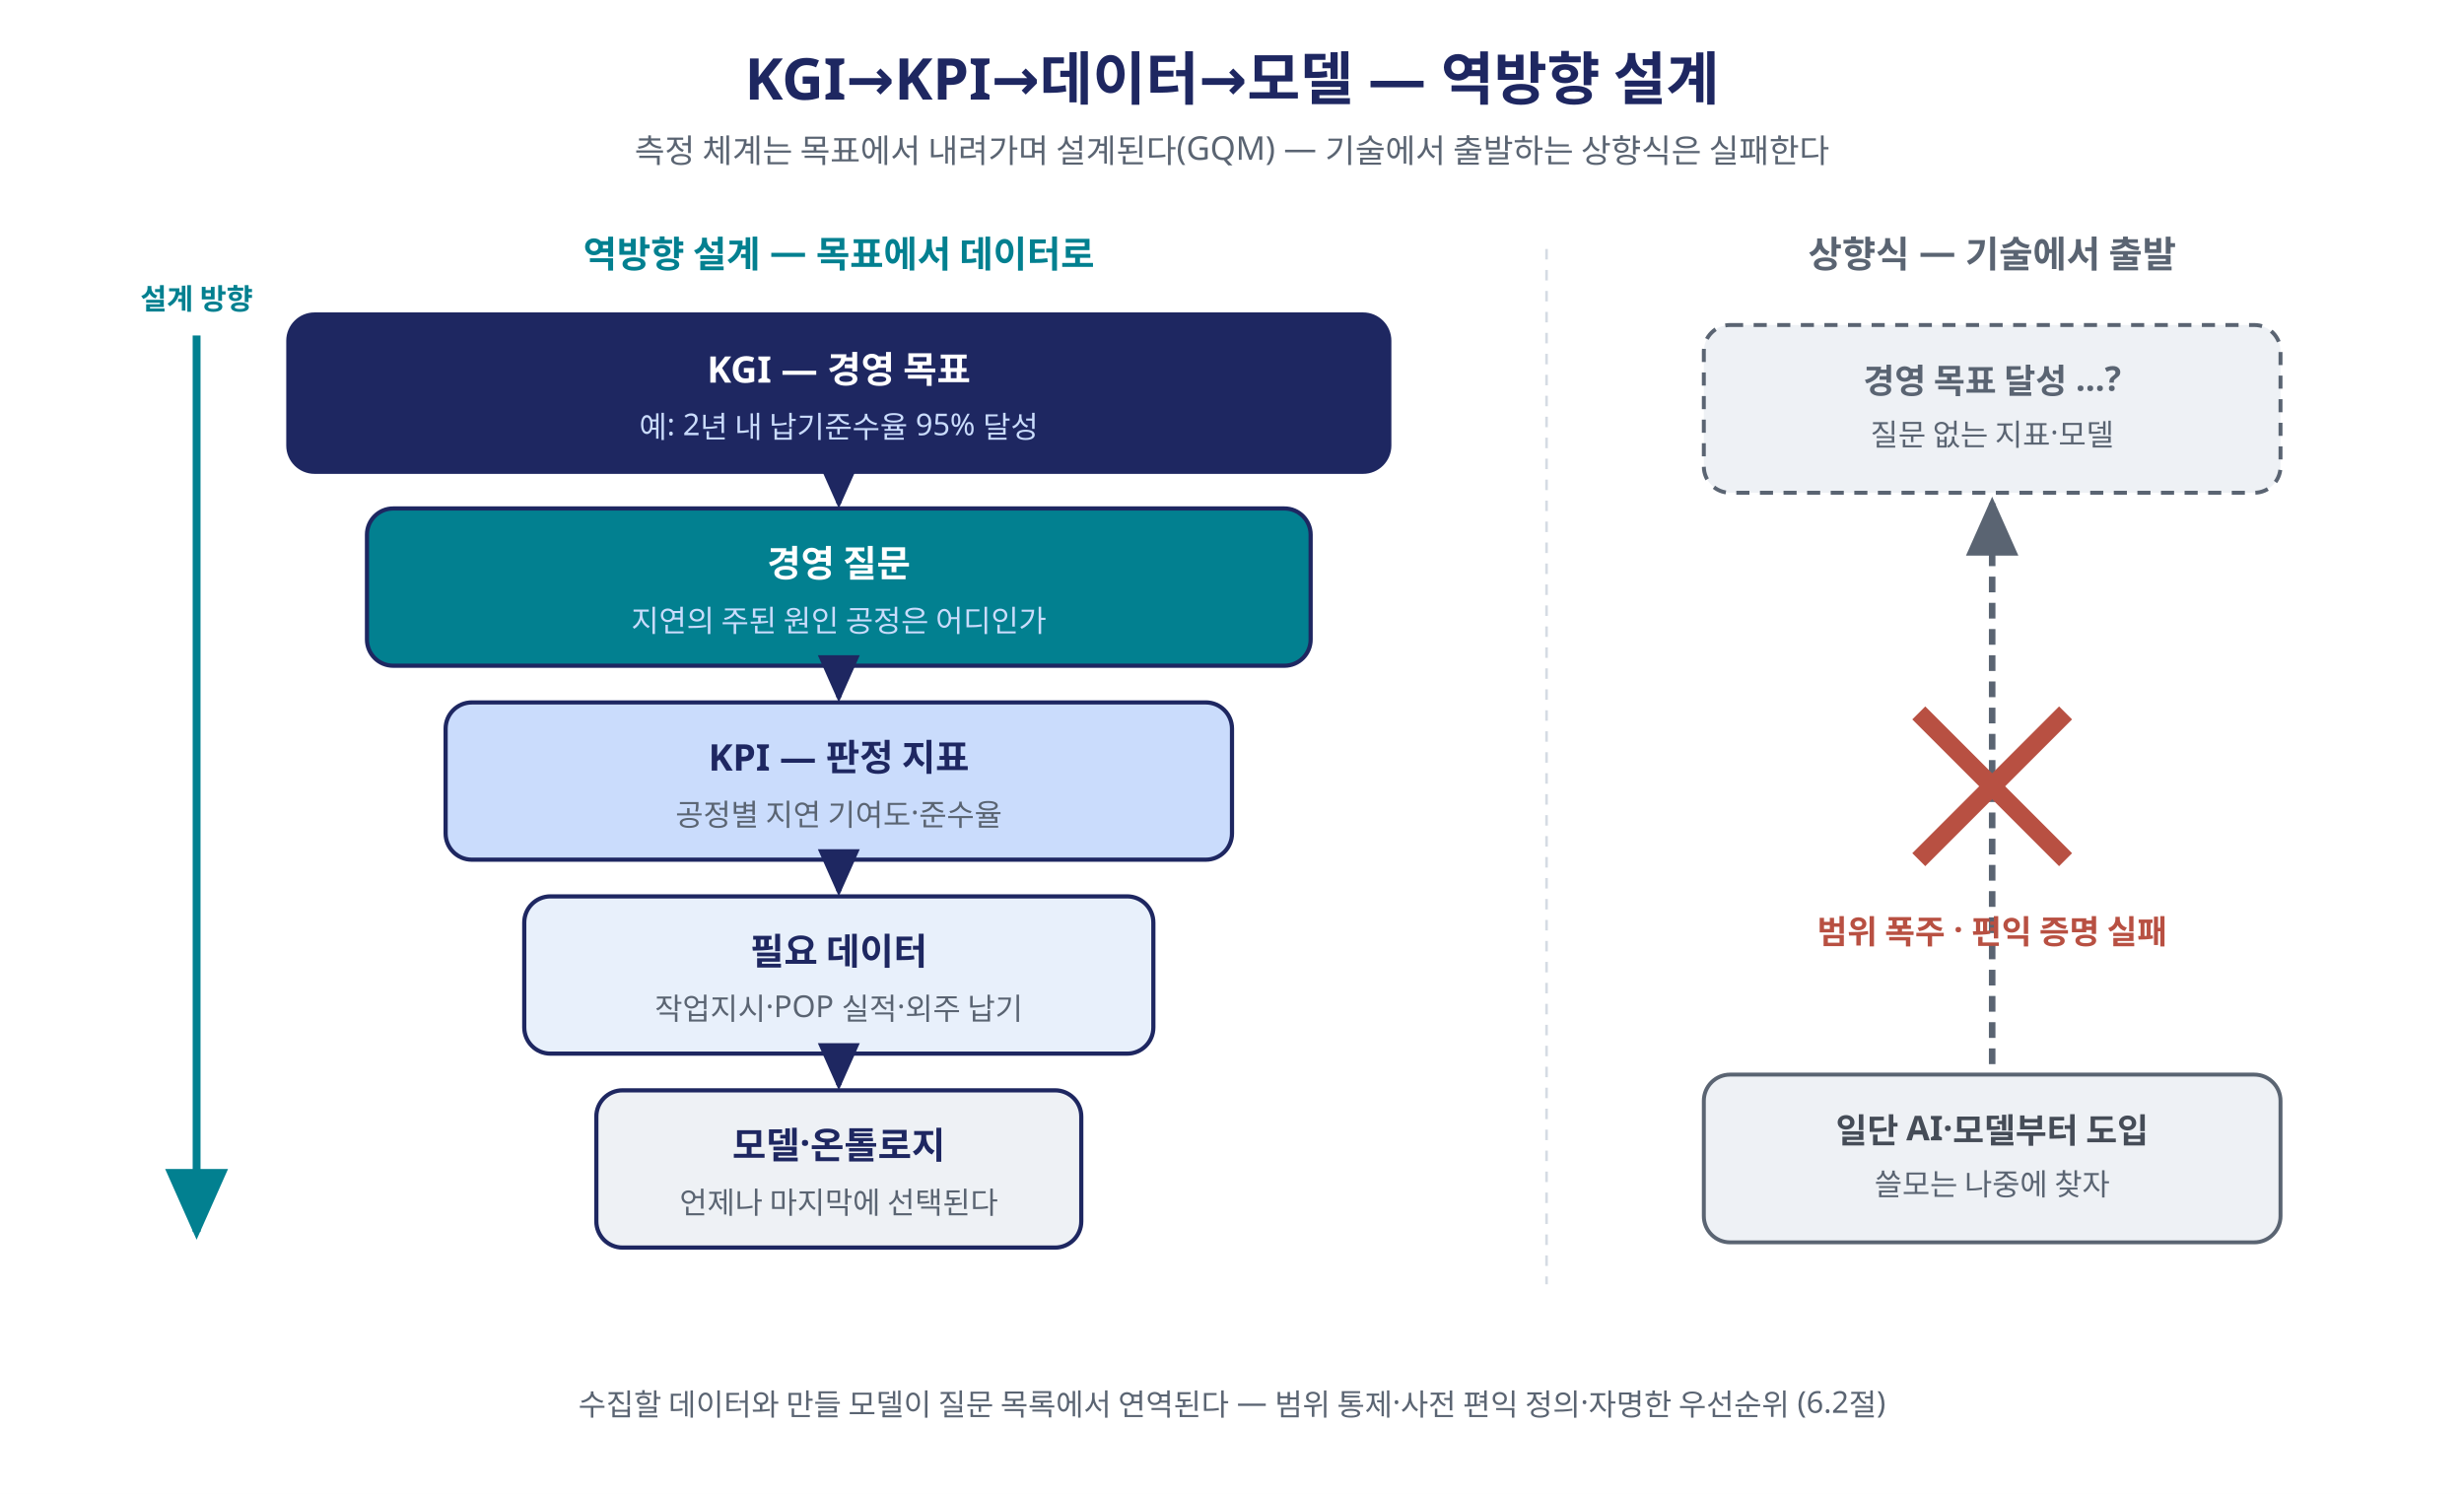
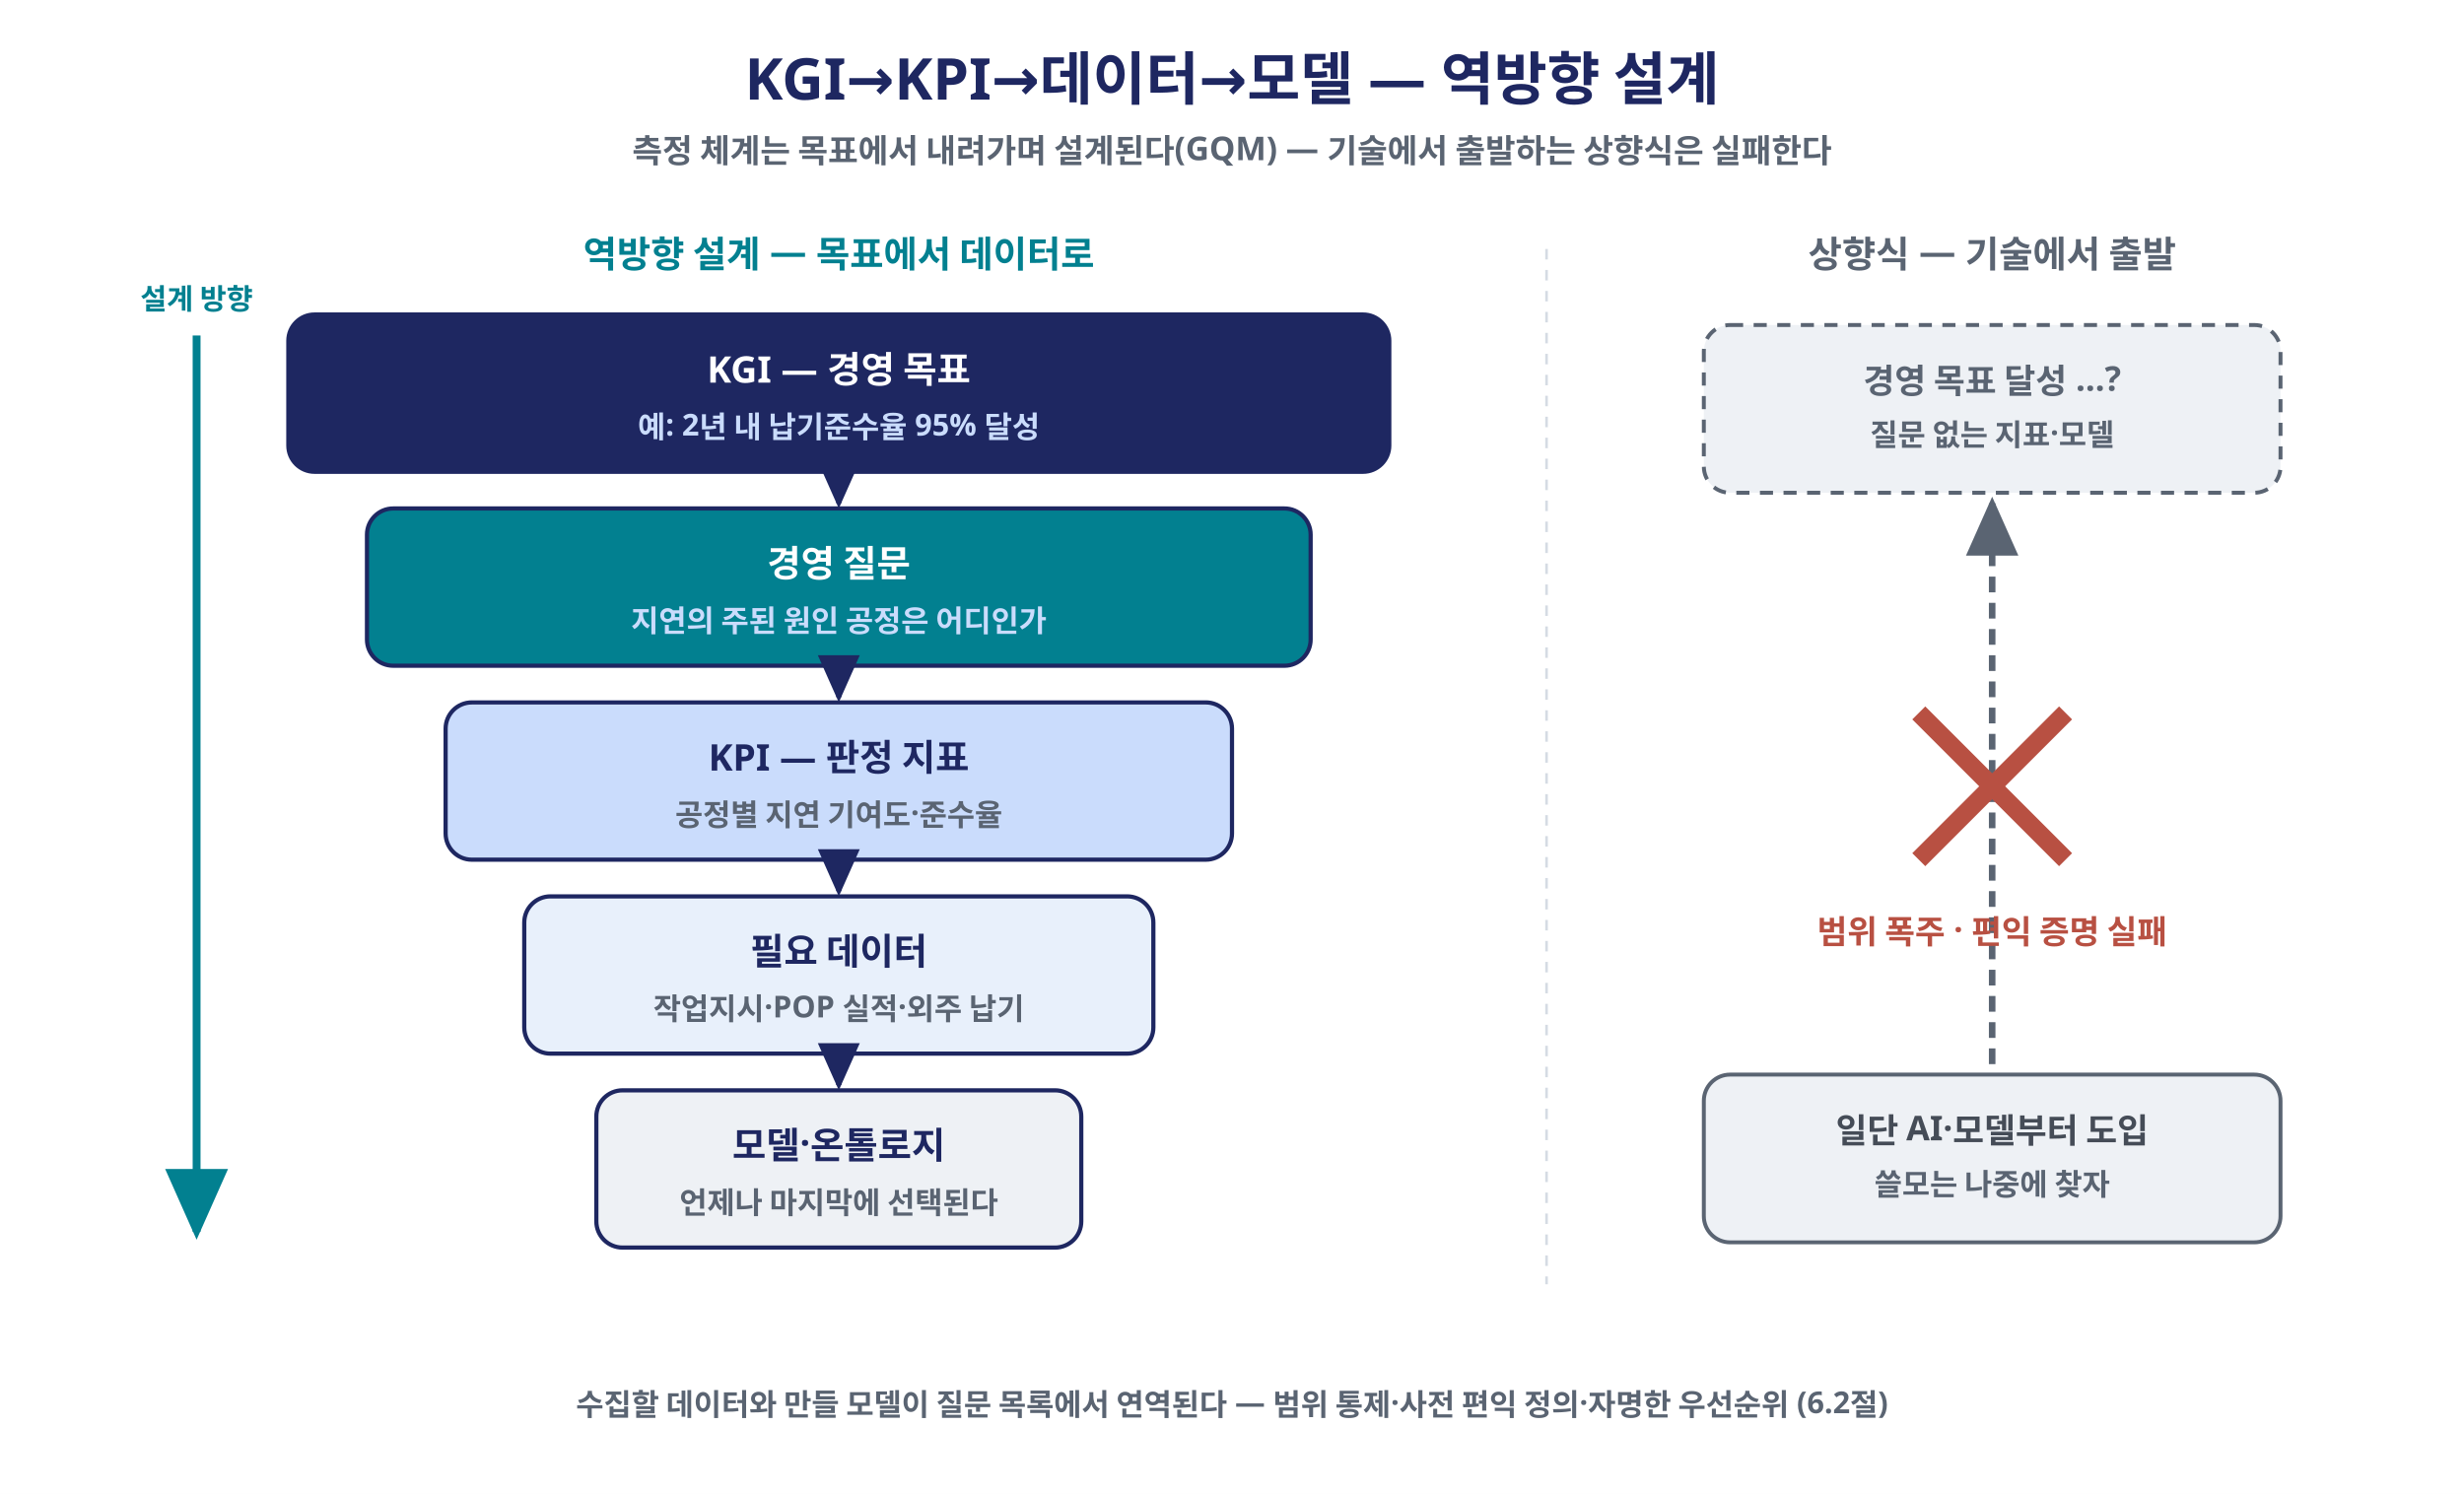
<svg xmlns="http://www.w3.org/2000/svg" width="940" height="570" viewBox="0 0 940 570">
  <rect width="940" height="570" fill="#FFFFFF" />
  <defs>
    <marker id="ah" markerWidth="10" markerHeight="8" refX="8" refY="4" orient="auto">
      <path d="M0,0 L9,4 L0,8 z" fill="#1E2761" />
    </marker>
    <marker id="ahT" markerWidth="10" markerHeight="8" refX="8" refY="4" orient="auto">
      <path d="M0,0 L9,4 L0,8 z" fill="#028090" />
    </marker>
    <marker id="ahA" markerWidth="10" markerHeight="8" refX="8" refY="4" orient="auto">
      <path d="M0,0 L9,4 L0,8 z" fill="#B85042" />
    </marker>
    <marker id="ahG" markerWidth="10" markerHeight="8" refX="8" refY="4" orient="auto">
      <path d="M0,0 L9,4 L0,8 z" fill="#5A6472" />
    </marker>
  </defs>
  <text x="470.0" y="38" font-family="NanumGothic" font-size="22" font-weight="bold" fill="#1E2761" text-anchor="middle">KGI→KPI→데이터→모델 — 역방향 설계</text>
-   <text x="470.0" y="62" font-family="NanumGothic" font-size="12.5" font-weight="normal" fill="#5A6472" text-anchor="middle">측정 체계는 목표에서 내려가며 설계된다(GQM) — 기술에서 출발하는 상향식은 실패한다</text>
+   <text x="470.0" y="62" font-family="NanumGothic" font-size="12.5" font-weight="bold" fill="#5A6472" text-anchor="middle">측정 체계는 목표에서 내려가며 설계된다(GQM) — 기술에서 출발하는 상향식은 실패한다</text>
  <text x="320" y="102" font-family="NanumGothic" font-size="14" font-weight="bold" fill="#028090" text-anchor="middle">역방향 설계 — 목표에서 데이터로</text>
  <rect x="110.0" y="120" width="420" height="60" rx="10" fill="#1E2761" stroke="#1E2761" stroke-width="1.6" />
  <text x="320" y="146" font-family="NanumGothic" font-size="14" font-weight="bold" fill="#FFFFFF" text-anchor="middle">KGI — 경영 목표</text>
-   <text x="320" y="167" font-family="NanumGothic" font-size="11.5" font-weight="normal" fill="#CADCFC" text-anchor="middle">예: 2년 내 납기준수율 95% 달성</text>
+   <text x="320" y="167" font-family="NanumGothic" font-size="11.5" font-weight="bold" fill="#CADCFC" text-anchor="middle">예: 2년 내 납기준수율 95% 달성</text>
  <line x1="320" y1="182" x2="320" y2="192" stroke="#1E2761" stroke-width="2" marker-end="url(#ah)" />
  <rect x="140.0" y="194" width="360" height="60" rx="10" fill="#028090" stroke="#1E2761" stroke-width="1.6" />
  <text x="320" y="220" font-family="NanumGothic" font-size="14" font-weight="bold" fill="#FFFFFF" text-anchor="middle">경영 질문</text>
-   <text x="320" y="241" font-family="NanumGothic" font-size="11.5" font-weight="normal" fill="#CADCFC" text-anchor="middle">지연의 주된 원인 공정은 어디인가</text>
+   <text x="320" y="241" font-family="NanumGothic" font-size="11.5" font-weight="bold" fill="#CADCFC" text-anchor="middle">지연의 주된 원인 공정은 어디인가</text>
  <line x1="320" y1="256" x2="320" y2="266" stroke="#1E2761" stroke-width="2" marker-end="url(#ah)" />
  <rect x="170.0" y="268" width="300" height="60" rx="10" fill="#CADCFC" stroke="#1E2761" stroke-width="1.6" />
  <text x="320" y="294" font-family="NanumGothic" font-size="14" font-weight="bold" fill="#1E2761" text-anchor="middle">KPI — 판정 지표</text>
-   <text x="320" y="315" font-family="NanumGothic" font-size="11.5" font-weight="normal" fill="#5A6472" text-anchor="middle">공정별 지연 기여도·준수율</text>
+   <text x="320" y="315" font-family="NanumGothic" font-size="11.5" font-weight="bold" fill="#5A6472" text-anchor="middle">공정별 지연 기여도·준수율</text>
  <line x1="320" y1="330" x2="320" y2="340" stroke="#1E2761" stroke-width="2" marker-end="url(#ah)" />
  <rect x="200.0" y="342" width="240" height="60" rx="10" fill="#E8F0FB" stroke="#1E2761" stroke-width="1.6" />
  <text x="320" y="368" font-family="NanumGothic" font-size="14" font-weight="bold" fill="#1E2761" text-anchor="middle">필요 데이터</text>
-   <text x="320" y="389" font-family="NanumGothic" font-size="11.5" font-weight="normal" fill="#5A6472" text-anchor="middle">작업지시·POP 실적·외주 납기</text>
+   <text x="320" y="389" font-family="NanumGothic" font-size="11.5" font-weight="bold" fill="#5A6472" text-anchor="middle">작업지시·POP 실적·외주 납기</text>
  <line x1="320" y1="404" x2="320" y2="414" stroke="#1E2761" stroke-width="2" marker-end="url(#ah)" />
  <rect x="227.5" y="416" width="185" height="60" rx="10" fill="#EEF1F5" stroke="#1E2761" stroke-width="1.6" />
  <text x="320" y="442" font-family="NanumGothic" font-size="14" font-weight="bold" fill="#1E2761" text-anchor="middle">모델·온톨로지</text>
-   <text x="320" y="463" font-family="NanumGothic" font-size="11.5" font-weight="normal" fill="#5A6472" text-anchor="middle">언제나 마지막에 선택된다</text>
+   <text x="320" y="463" font-family="NanumGothic" font-size="11.5" font-weight="bold" fill="#5A6472" text-anchor="middle">언제나 마지막에 선택된다</text>
  <text x="75" y="118" font-family="NanumGothic" font-size="11" font-weight="bold" fill="#028090" text-anchor="middle">설계 방향</text>
  <line x1="75" y1="128" x2="75" y2="470" stroke="#028090" stroke-width="3" marker-end="url(#ahT)" />
  <line x1="590" y1="95" x2="590" y2="490" stroke="#D5DBE3" stroke-width="1" stroke-dasharray="4,4" />
  <text x="760" y="102" font-family="NanumGothic" font-size="14" font-weight="bold" fill="#5A6472" text-anchor="middle">상향식 — 기술에서 출발</text>
  <rect x="650" y="124" width="220" height="64" rx="10" fill="#EEF1F5" stroke="#5A6472" stroke-width="1.5" stroke-dasharray="5,4" />
  <text x="760" y="150" font-family="NanumGothic" font-size="13" font-weight="bold" fill="#5A6472" text-anchor="middle">경영 목표 달성 …?</text>
-   <text x="760" y="170" font-family="NanumGothic" font-size="11.5" font-weight="normal" fill="#5A6472" text-anchor="middle">질문 없는 지표·모델</text>
+   <text x="760" y="170" font-family="NanumGothic" font-size="11.5" font-weight="bold" fill="#5A6472" text-anchor="middle">질문 없는 지표·모델</text>
  <rect x="650" y="410" width="220" height="64" rx="10" fill="#EEF1F5" stroke="#5A6472" stroke-width="1.5" />
  <text x="760" y="436" font-family="NanumGothic" font-size="13" font-weight="bold" fill="#454C57" text-anchor="middle">일단 AI·모델부터 도입</text>
-   <text x="760" y="456" font-family="NanumGothic" font-size="11.5" font-weight="normal" fill="#5A6472" text-anchor="middle">쓸모는 나중에 찾자</text>
+   <text x="760" y="456" font-family="NanumGothic" font-size="11.5" font-weight="bold" fill="#5A6472" text-anchor="middle">쓸모는 나중에 찾자</text>
  <line x1="760" y1="406" x2="760" y2="192" stroke="#5A6472" stroke-width="2.5" marker-end="url(#ahG)" stroke-dasharray="6,4" />
  <line x1="732" y1="272" x2="788" y2="328" stroke="#B85042" stroke-width="7" />
  <line x1="788" y1="272" x2="732" y2="328" stroke="#B85042" stroke-width="7" />
  <text x="760" y="360" font-family="NanumGothic" font-size="12.5" font-weight="bold" fill="#B85042" text-anchor="middle">범위 폭주 · 편익 증명 실패</text>
-   <text x="470.0" y="540" font-family="NanumGothic" font-size="11.5" font-weight="normal" fill="#5A6472" text-anchor="middle">수집할 데이터와 만들 모델이 질문 목록에서 연역된다 — 범위 통제·사전 편익 정의·자명한 우선순위 (6.2절)</text>
+   <text x="470.0" y="540" font-family="NanumGothic" font-size="11.5" font-weight="bold" fill="#5A6472" text-anchor="middle">수집할 데이터와 만들 모델이 질문 목록에서 연역된다 — 범위 통제·사전 편익 정의·자명한 우선순위 (6.2절)</text>
</svg>
